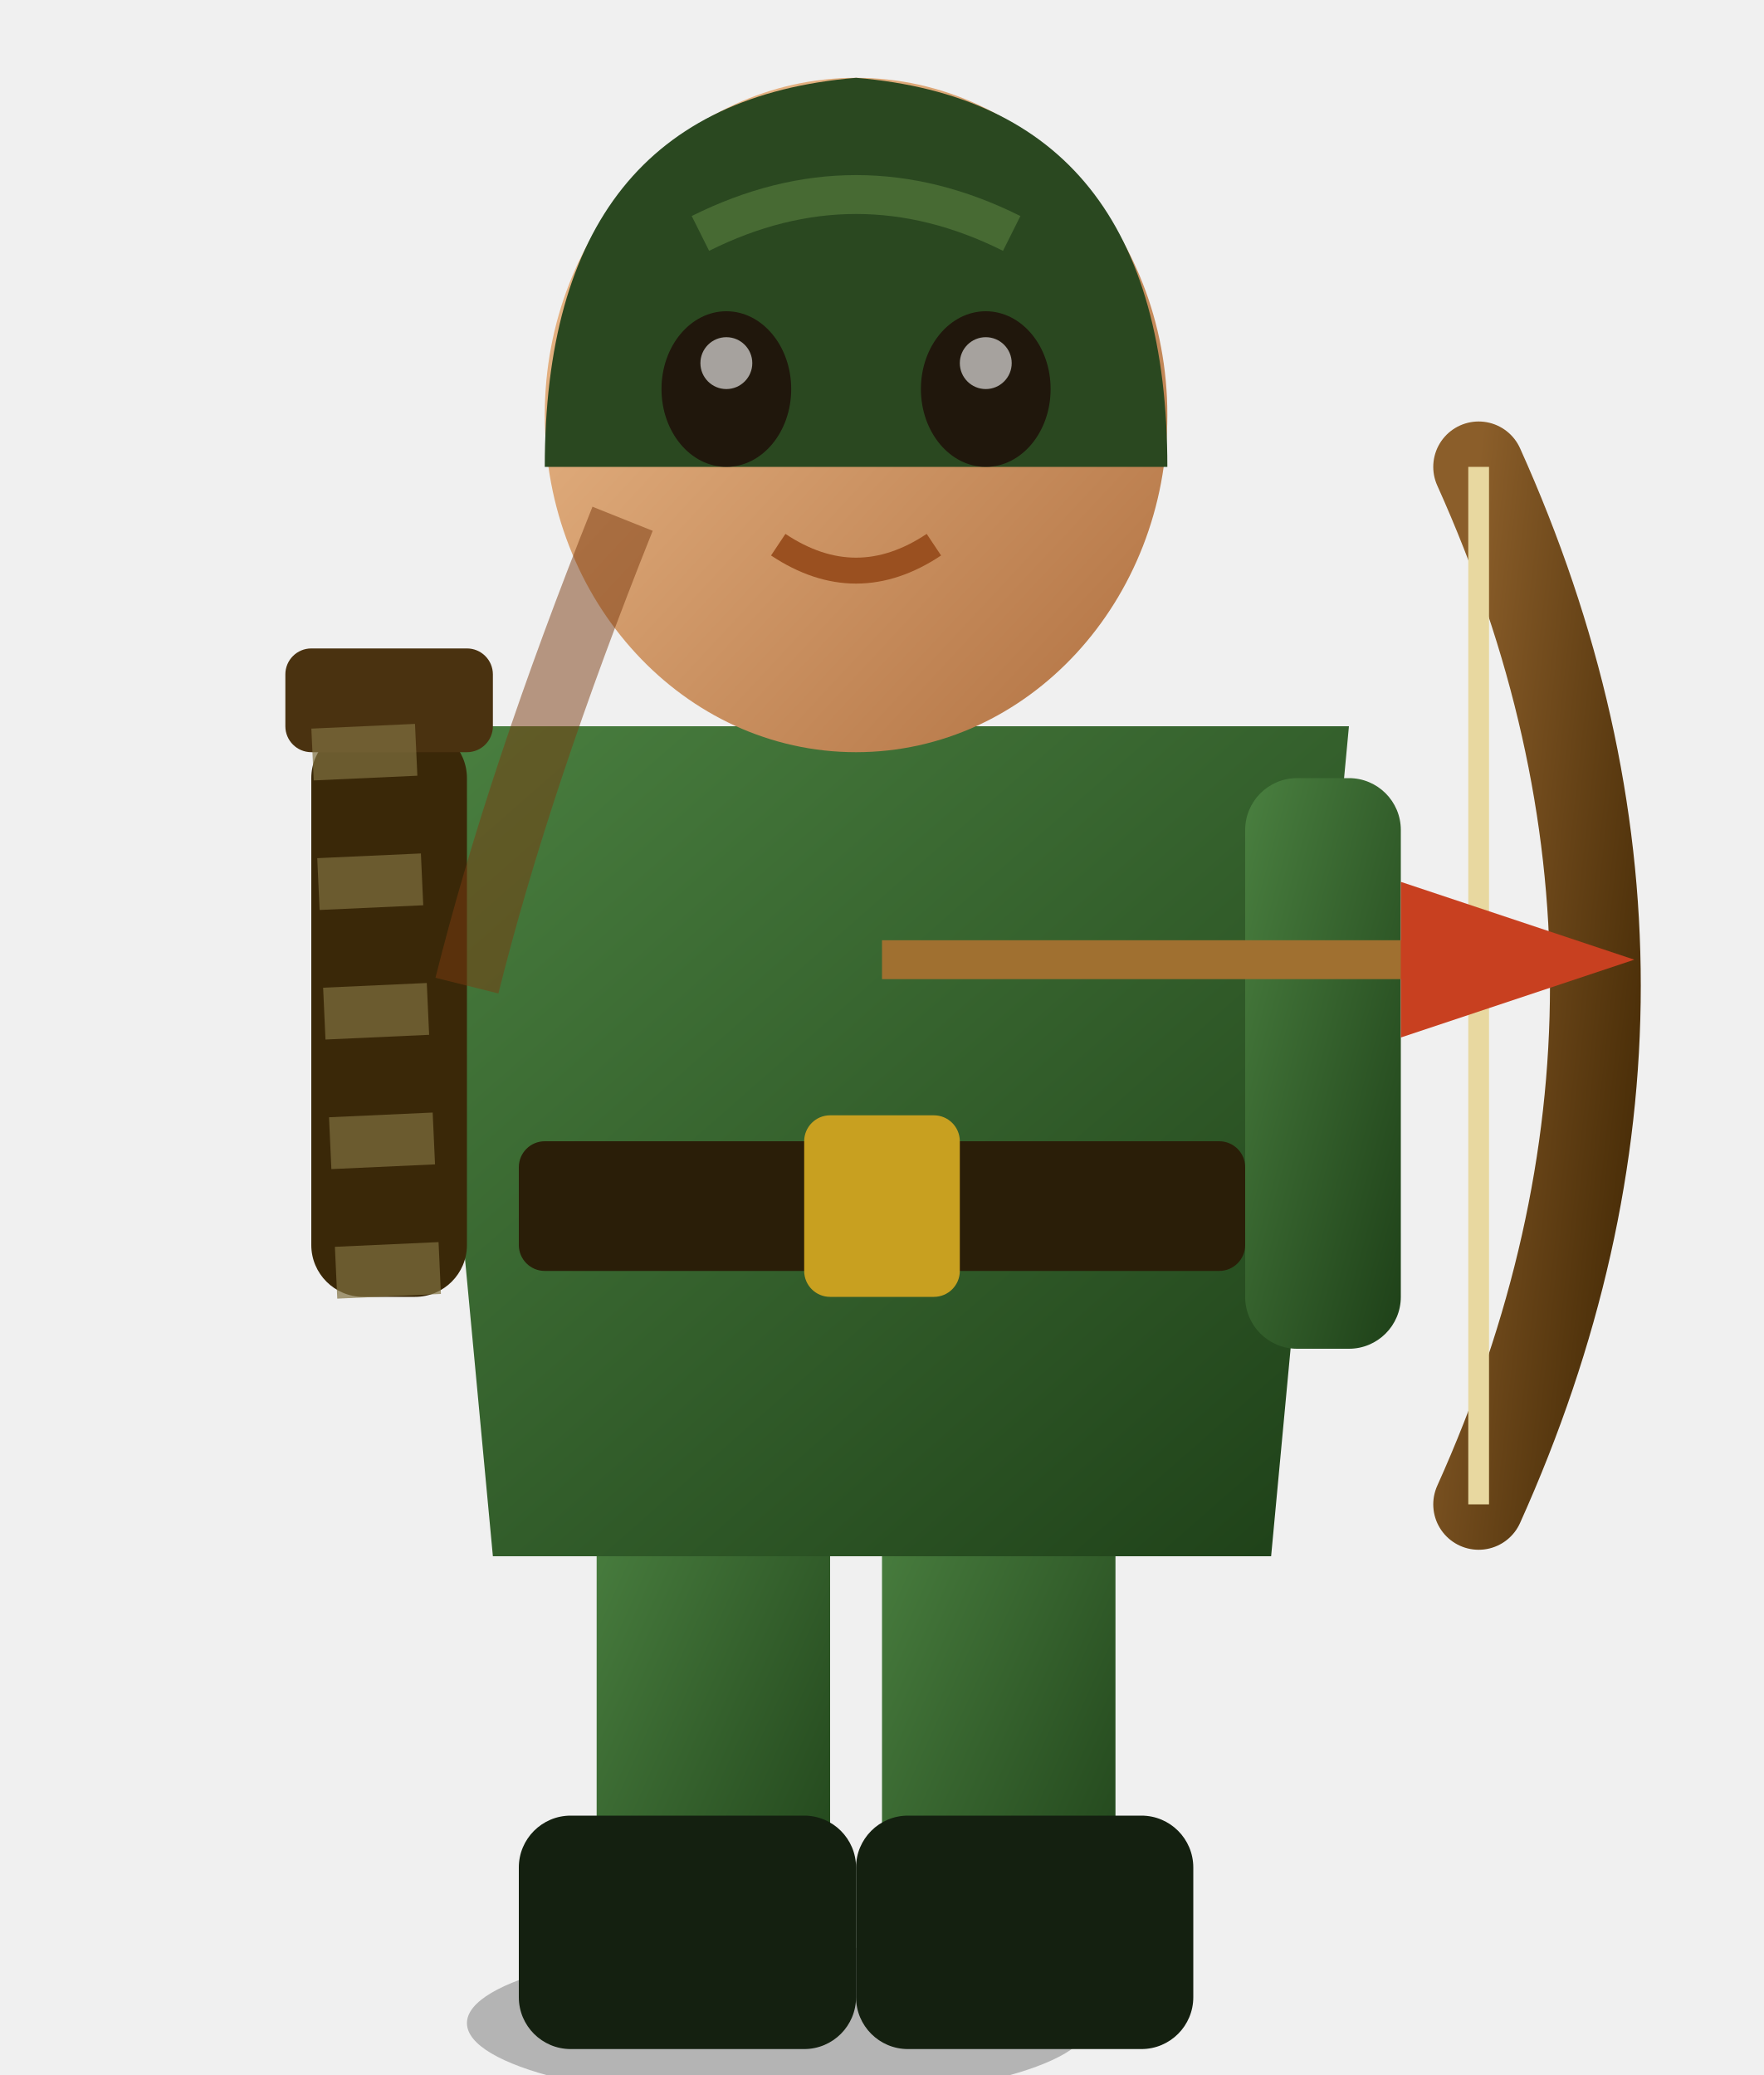
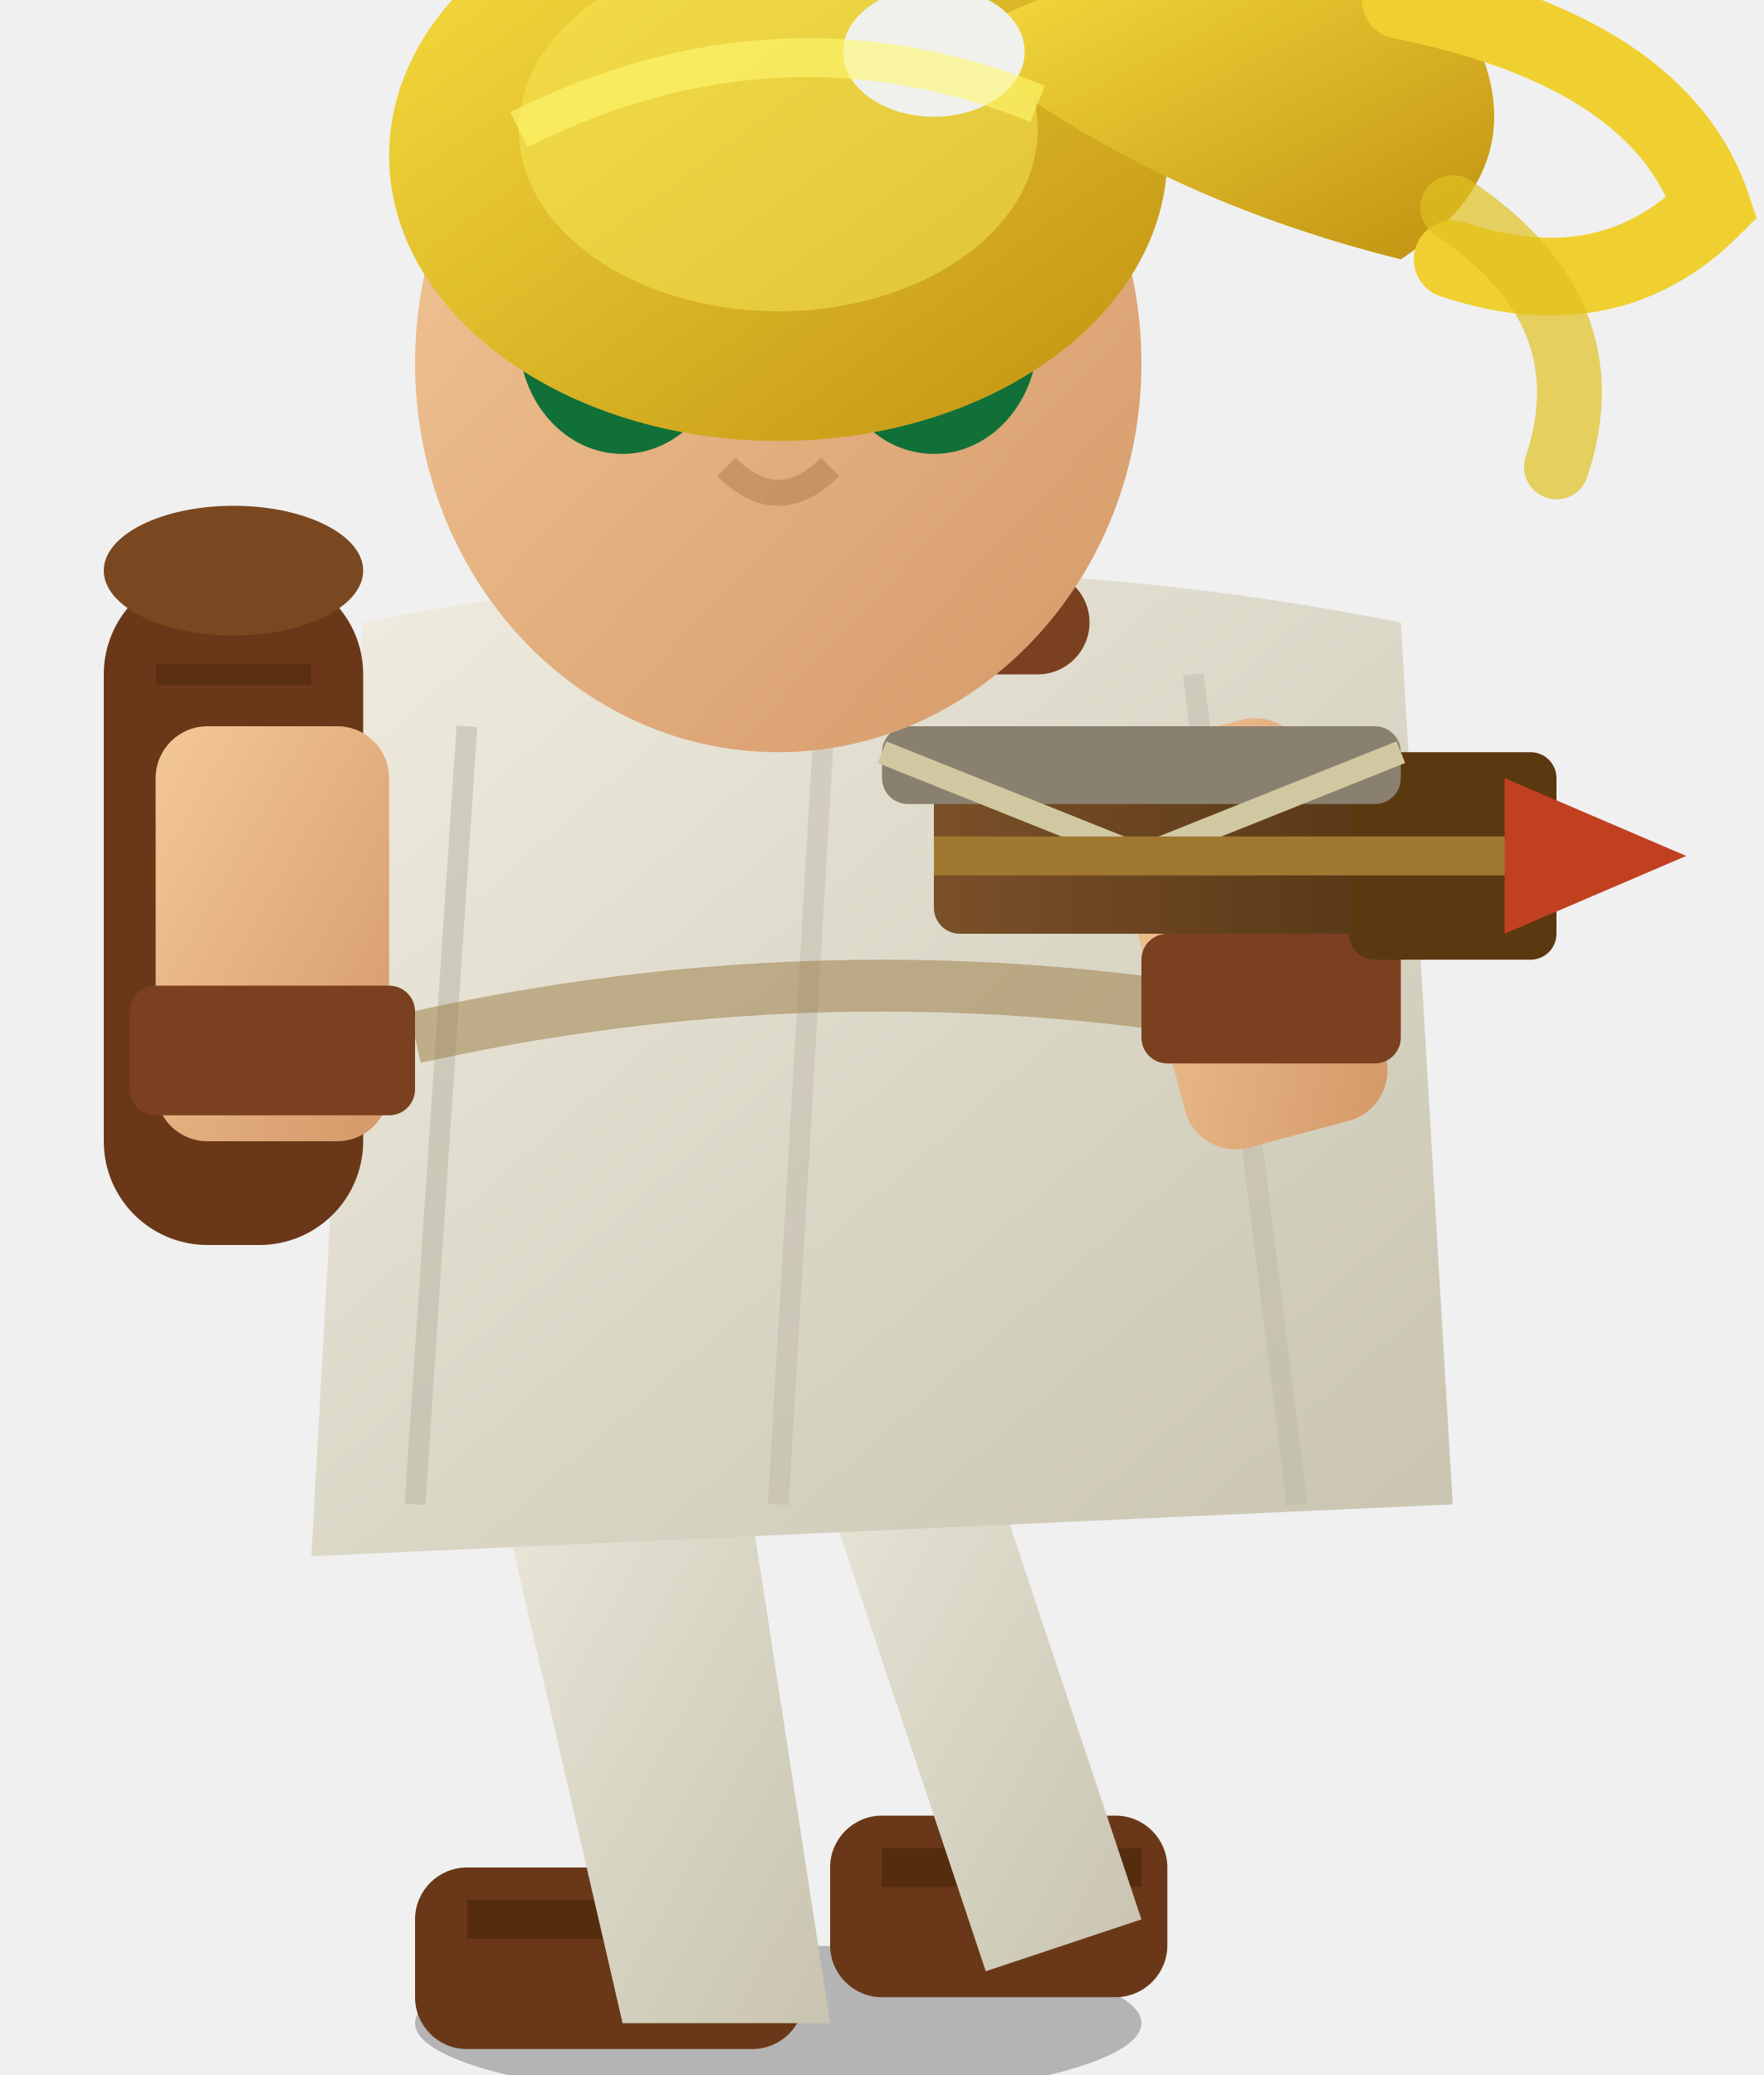
<svg xmlns="http://www.w3.org/2000/svg" width="68" height="80" viewBox="0 0 68 80">
  <defs>
-     <linearGradient id="cl" x1="0%" y1="0%" x2="100%" y2="100%">
-       <stop offset="0%" stop-color="#4a8040" />
-       <stop offset="100%" stop-color="#1e4018" />
+     <linearGradient id="dr" x1="0%" y1="0%" x2="100%" y2="100%">
+       <stop offset="0%" stop-color="#f0ece0" />
+       <stop offset="100%" stop-color="#c8c4b0" />
    </linearGradient>
    <linearGradient id="sk" x1="0%" y1="0%" x2="100%" y2="100%">
-       <stop offset="0%" stop-color="#f0c090" />
-       <stop offset="100%" stop-color="#b07040" />
+       <stop offset="0%" stop-color="#f4c898" />
+       <stop offset="100%" stop-color="#d49868" />
    </linearGradient>
-     <linearGradient id="bw" x1="0%" y1="0%" x2="100%" y2="100%">
-       <stop offset="0%" stop-color="#8b5e2a" />
-       <stop offset="100%" stop-color="#4a2e08" />
+     <linearGradient id="hr" x1="0%" y1="0%" x2="100%" y2="100%">
+       <stop offset="0%" stop-color="#f8e040" />
+       <stop offset="100%" stop-color="#c09010" />
+     </linearGradient>
+     <linearGradient id="xb" x1="0%" y1="0%" x2="100%" y2="0%">
+       <stop offset="0%" stop-color="#7a5028" />
+       <stop offset="100%" stop-color="#4a2e10" />
    </linearGradient>
  </defs>
-   <ellipse cx="30" cy="78" rx="12" ry="3" fill="rgba(0,0,0,0.25)" />
-   <rect x="23" y="57" width="9" height="20" rx="2" fill="url(#cl)" />
-   <rect x="34" y="57" width="9" height="20" rx="2" fill="url(#cl)" />
-   <rect x="20" y="70" width="13" height="9" rx="2" fill="#142010" />
-   <rect x="33" y="70" width="13" height="9" rx="2" fill="#142010" />
-   <path d="M16 28 L52 28 L49 60 L19 60Z" fill="url(#cl)" />
-   <rect x="20" y="44" width="28" height="5" rx="1" fill="#2a1e08" />
-   <rect x="31" y="43" width="6" height="7" rx="1" fill="#c8a020" />
-   <rect x="48" y="30" width="6" height="22" rx="2" fill="url(#cl)" />
-   <path d="M57 18 Q66 38 57 58" fill="none" stroke="url(#bw)" stroke-width="3.5" stroke-linecap="round" />
-   <line x1="57" y1="18" x2="57" y2="58" stroke="#e8d8a0" stroke-width="0.8" />
-   <line x1="34" y1="37" x2="57" y2="37" stroke="#a07030" stroke-width="1.5" />
-   <polygon points="54,34 63,37 54,40" fill="#c84020" />
-   <rect x="12" y="28" width="6" height="22" rx="2" fill="#3a2808" />
-   <rect x="11" y="25" width="8" height="4" rx="1" fill="#4a3210" />
-   <line x1="14" y1="28" x2="15" y2="50" stroke="#807040" stroke-width="4" stroke-dasharray="2,3" opacity="0.7" />
-   <ellipse cx="33" cy="16" rx="12" ry="13" fill="url(#sk)" />
-   <path d="M21 18 Q21 4 33 3 Q45 4 45 18Z" fill="#2a4820" />
-   <path d="M27 9 Q33 6 39 9" fill="none" stroke="#5a8040" stroke-width="1.5" opacity="0.6" />
-   <path d="M24 20 Q20 30 18 38" fill="none" stroke="#7a3a10" stroke-width="2.5" opacity="0.5" />
-   <ellipse cx="28" cy="15" rx="2.5" ry="3" fill="#1e0e08" opacity="0.85" />
-   <ellipse cx="38" cy="15" rx="2.5" ry="3" fill="#1e0e08" opacity="0.85" />
-   <circle cx="28" cy="14" r="1" fill="#ffffff" opacity="0.6" />
-   <circle cx="38" cy="14" r="1" fill="#ffffff" opacity="0.6" />
-   <path d="M30 21 Q33 23 36 21" fill="none" stroke="#9a5020" stroke-width="1" />
+   <ellipse cx="30" cy="78" rx="14" ry="3" fill="rgba(0,0,0,0.25)" />
+   <rect x="16" y="72" width="15" height="7" rx="2" fill="#6a3818" />
+   <rect x="32" y="70" width="13" height="7" rx="2" fill="#6a3818" />
+   <line x1="18" y1="74" x2="30" y2="74" stroke="#4a2408" stroke-width="1.5" opacity="0.6" />
+   <line x1="34" y1="72" x2="44" y2="72" stroke="#4a2408" stroke-width="1.5" opacity="0.6" />
+   <path d="M18 52 L24 78 L32 78 L28 52Z" fill="url(#dr)" />
+   <path d="M36 50 L44 74 L38 76 L30 52Z" fill="url(#dr)" />
+   <path d="M14 24 Q34 20 54 24 L56 58 L12 60Z" fill="url(#dr)" />
+   <path d="M18 28 L16 58" stroke="#b8b4a4" stroke-width="0.8" opacity="0.5" />
+   <path d="M32 24 L30 58" stroke="#b8b4a4" stroke-width="0.8" opacity="0.4" />
+   <path d="M46 26 L50 58" stroke="#b8b4a4" stroke-width="0.8" opacity="0.4" />
+   <path d="M16 40 Q34 36 52 40" fill="none" stroke="#9a7840" stroke-width="2" opacity="0.5" />
+   <rect x="4" y="22" width="10" height="26" rx="4" fill="#6a3818" />
+   <ellipse cx="9" cy="22" rx="5" ry="2.5" fill="#7a4820" />
+   <line x1="6" y1="26" x2="12" y2="26" stroke="#4a2408" stroke-width="0.8" opacity="0.5" />
+   <rect x="6" y="28" width="9" height="16" rx="2" fill="url(#sk)" />
+   <rect x="44" y="28" width="8" height="16" rx="2" fill="url(#sk)" transform="rotate(-15,48,36)" />
+   <rect x="5" y="38" width="11" height="5" rx="1" fill="#7a4020" />
+   <rect x="44" y="36" width="10" height="5" rx="1" fill="#7a4020" />
+   <rect x="36" y="30" width="24" height="6" rx="1" fill="url(#xb)" />
+   <rect x="52" y="29" width="8" height="8" rx="1" fill="#5a3810" />
+   <rect x="34" y="28" width="20" height="3" rx="1" fill="#8a8070" />
+   <line x1="34" y1="29" x2="44" y2="33" stroke="#d0c8a0" stroke-width="0.9" />
+   <line x1="54" y1="29" x2="44" y2="33" stroke="#d0c8a0" stroke-width="0.9" />
+   <line x1="36" y1="33" x2="60" y2="33" stroke="#a07830" stroke-width="1.5" />
+   <polygon points="58,30 65,33 58,36" fill="#c04020" />
+   <rect x="24" y="22" width="18" height="4" rx="2" fill="#7a4020" />
+   <ellipse cx="30" cy="14" rx="14" ry="15" fill="url(#sk)" />
+   <ellipse cx="24" cy="13" rx="4" ry="4.5" fill="#107038" />
+   <ellipse cx="36" cy="13" rx="4" ry="4.5" fill="#107038" />
+   <ellipse cx="24" cy="12" rx="2.5" ry="3" fill="#20b060" />
+   <ellipse cx="36" cy="12" rx="2.5" ry="3" fill="#20b060" />
+   <circle cx="23" cy="11" r="1.3" fill="#ffffff" opacity="0.85" />
+   <circle cx="35" cy="11" r="1.3" fill="#ffffff" opacity="0.85" />
+   <path d="M20 8 Q24 6 28 8" fill="none" stroke="#9a8010" stroke-width="1.8" stroke-linecap="round" />
+   <path d="M32 8 Q36 6 40 8" fill="none" stroke="#9a8010" stroke-width="1.8" stroke-linecap="round" />
+   <path d="M28 18 Q30 20 32 18" fill="none" stroke="#b08050" stroke-width="1" opacity="0.55" />
+   <ellipse cx="30" cy="6" rx="15" ry="11" fill="url(#hr)" />
+   <ellipse cx="30" cy="5" rx="10" ry="7" fill="#f8e858" opacity="0.5" />
+   <path d="M36 2 Q46,-4 56,0 Q60,6 54,10 Q46,8 40,4 Q38,2 36,2Z" fill="url(#hr)" />
+   <path d="M54 0 Q64,2 66,8 Q62,12 56,10" fill="none" stroke="#f0d030" stroke-width="3" stroke-linecap="round" />
+   <path d="M56 8 Q62,12 60,18" fill="none" stroke="#e0c020" stroke-width="2.5" stroke-linecap="round" opacity="0.7" />
+   <ellipse cx="36" cy="2" rx="3.5" ry="2.5" fill="#f0f0ec" />
+   <path d="M20 5 Q30 0 40 4" fill="none" stroke="#fff870" stroke-width="1.5" opacity="0.6" />
</svg>
